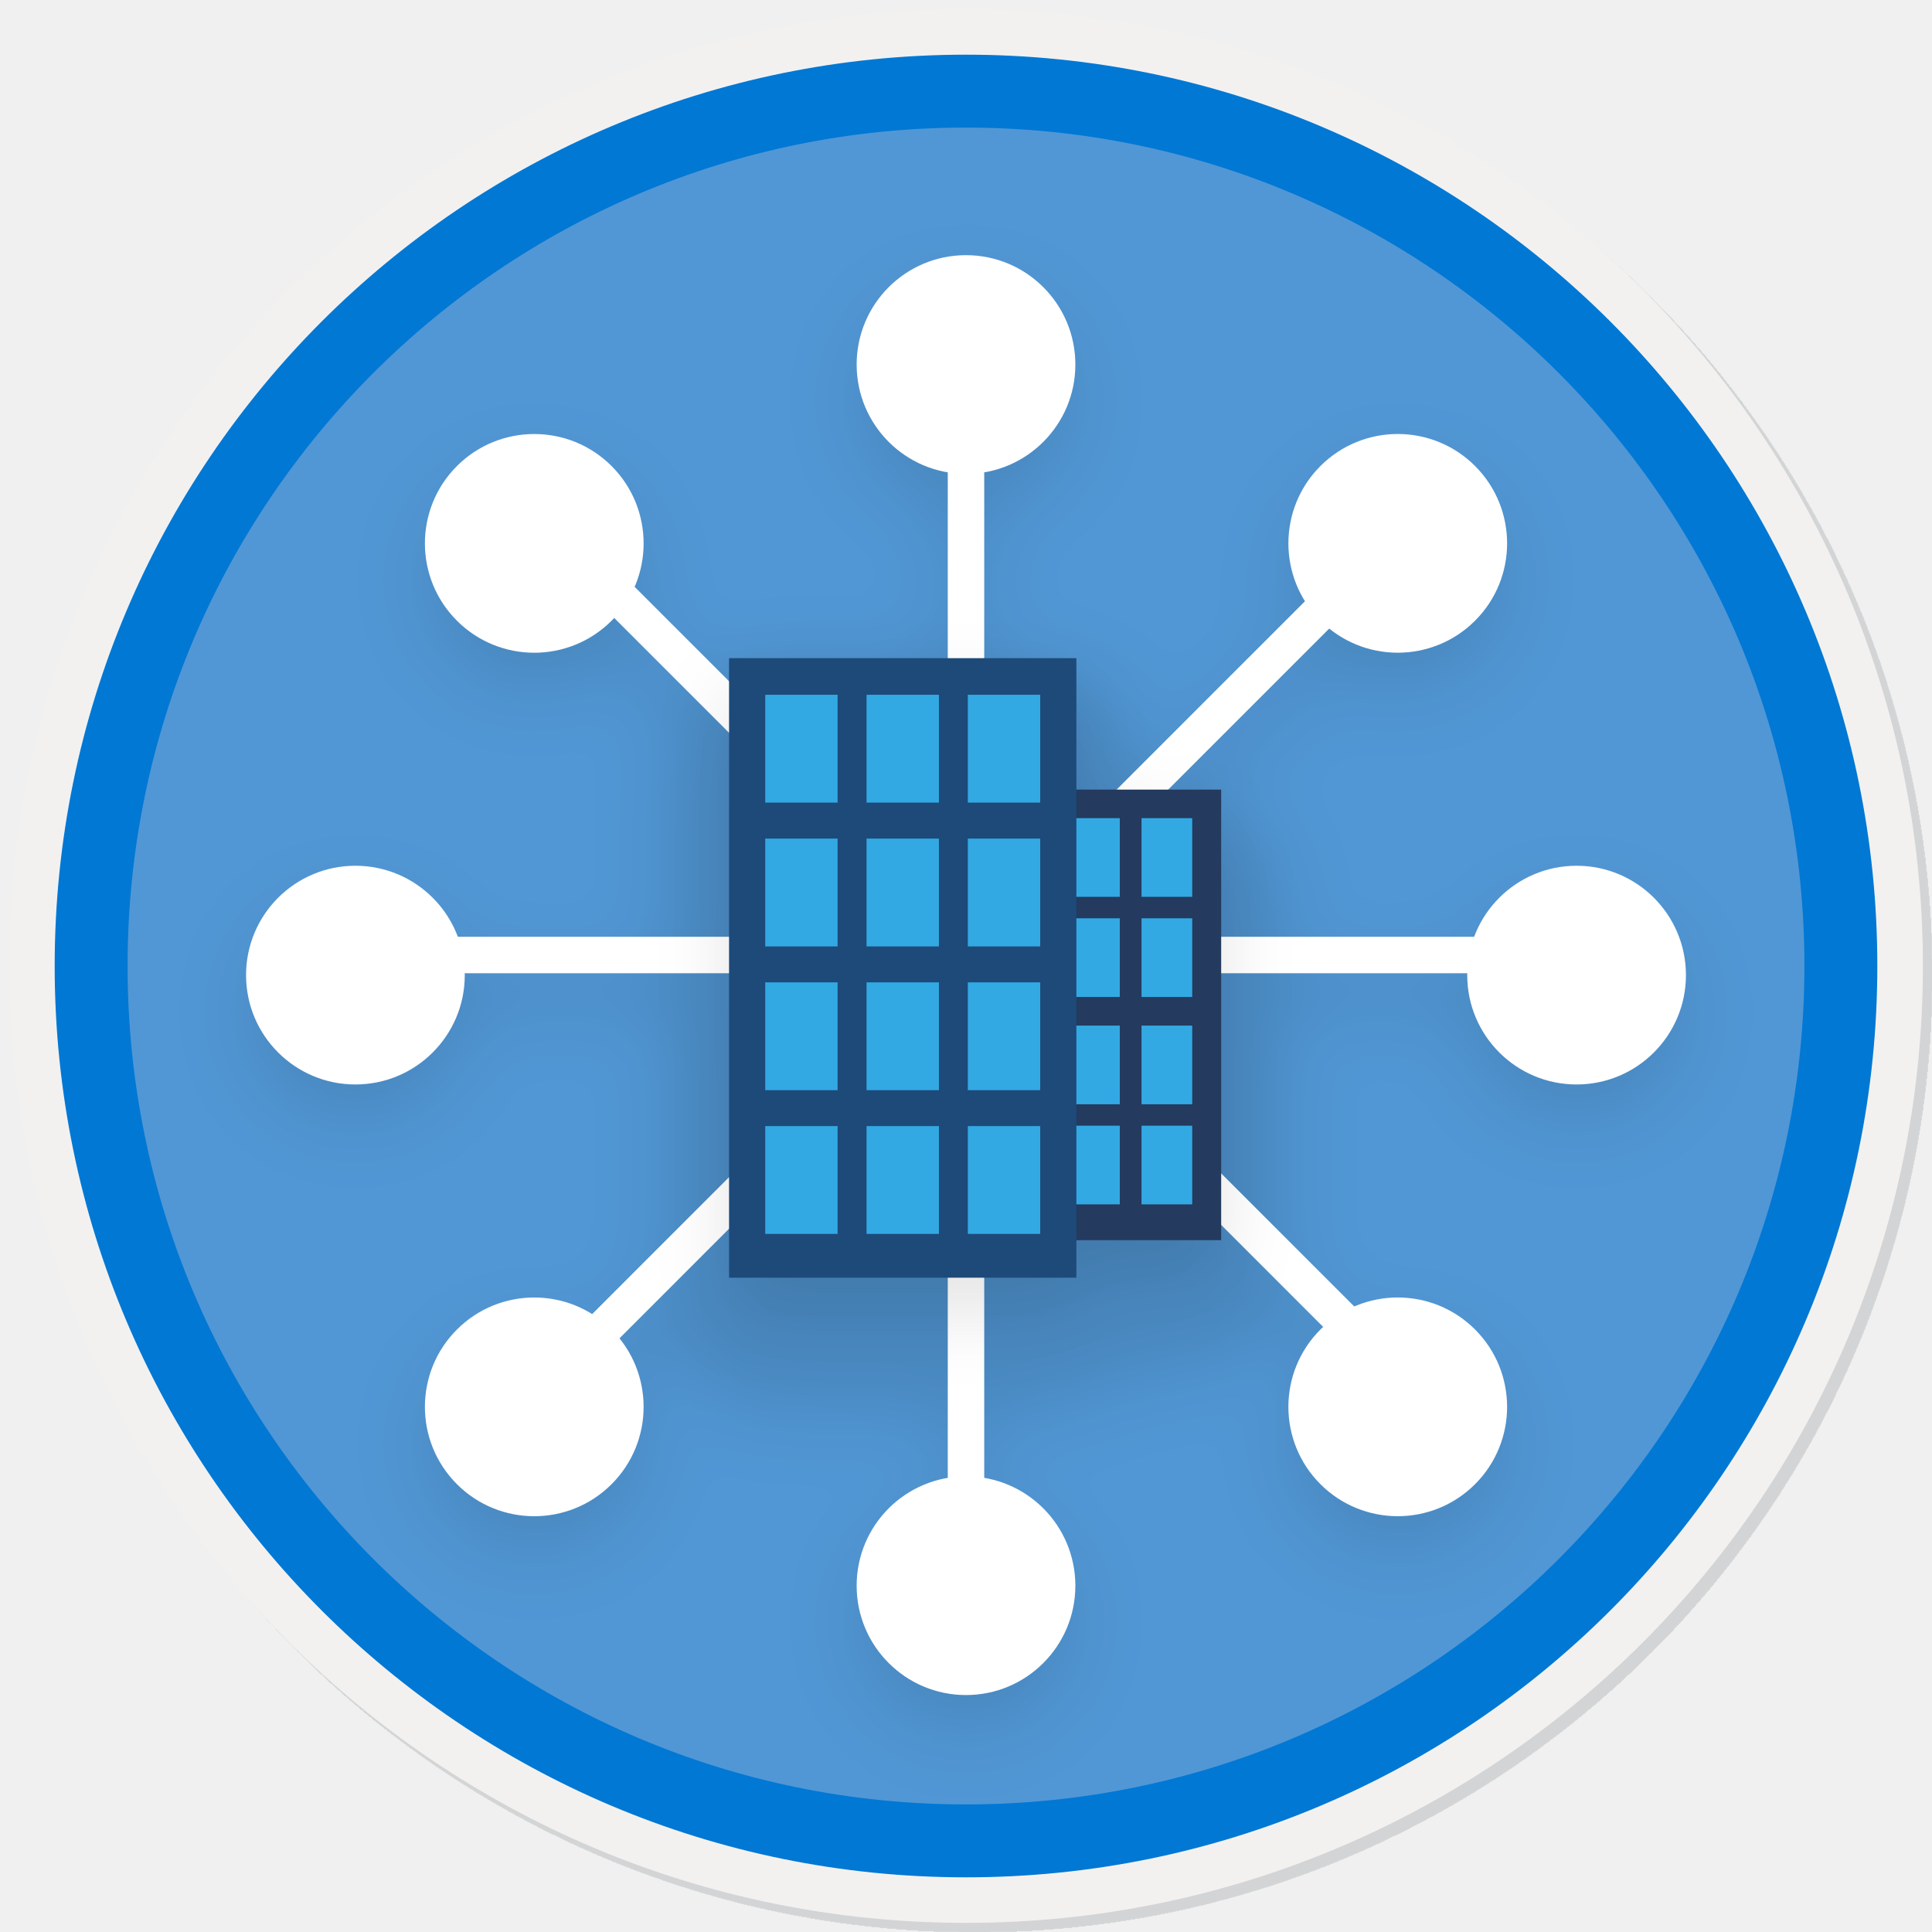
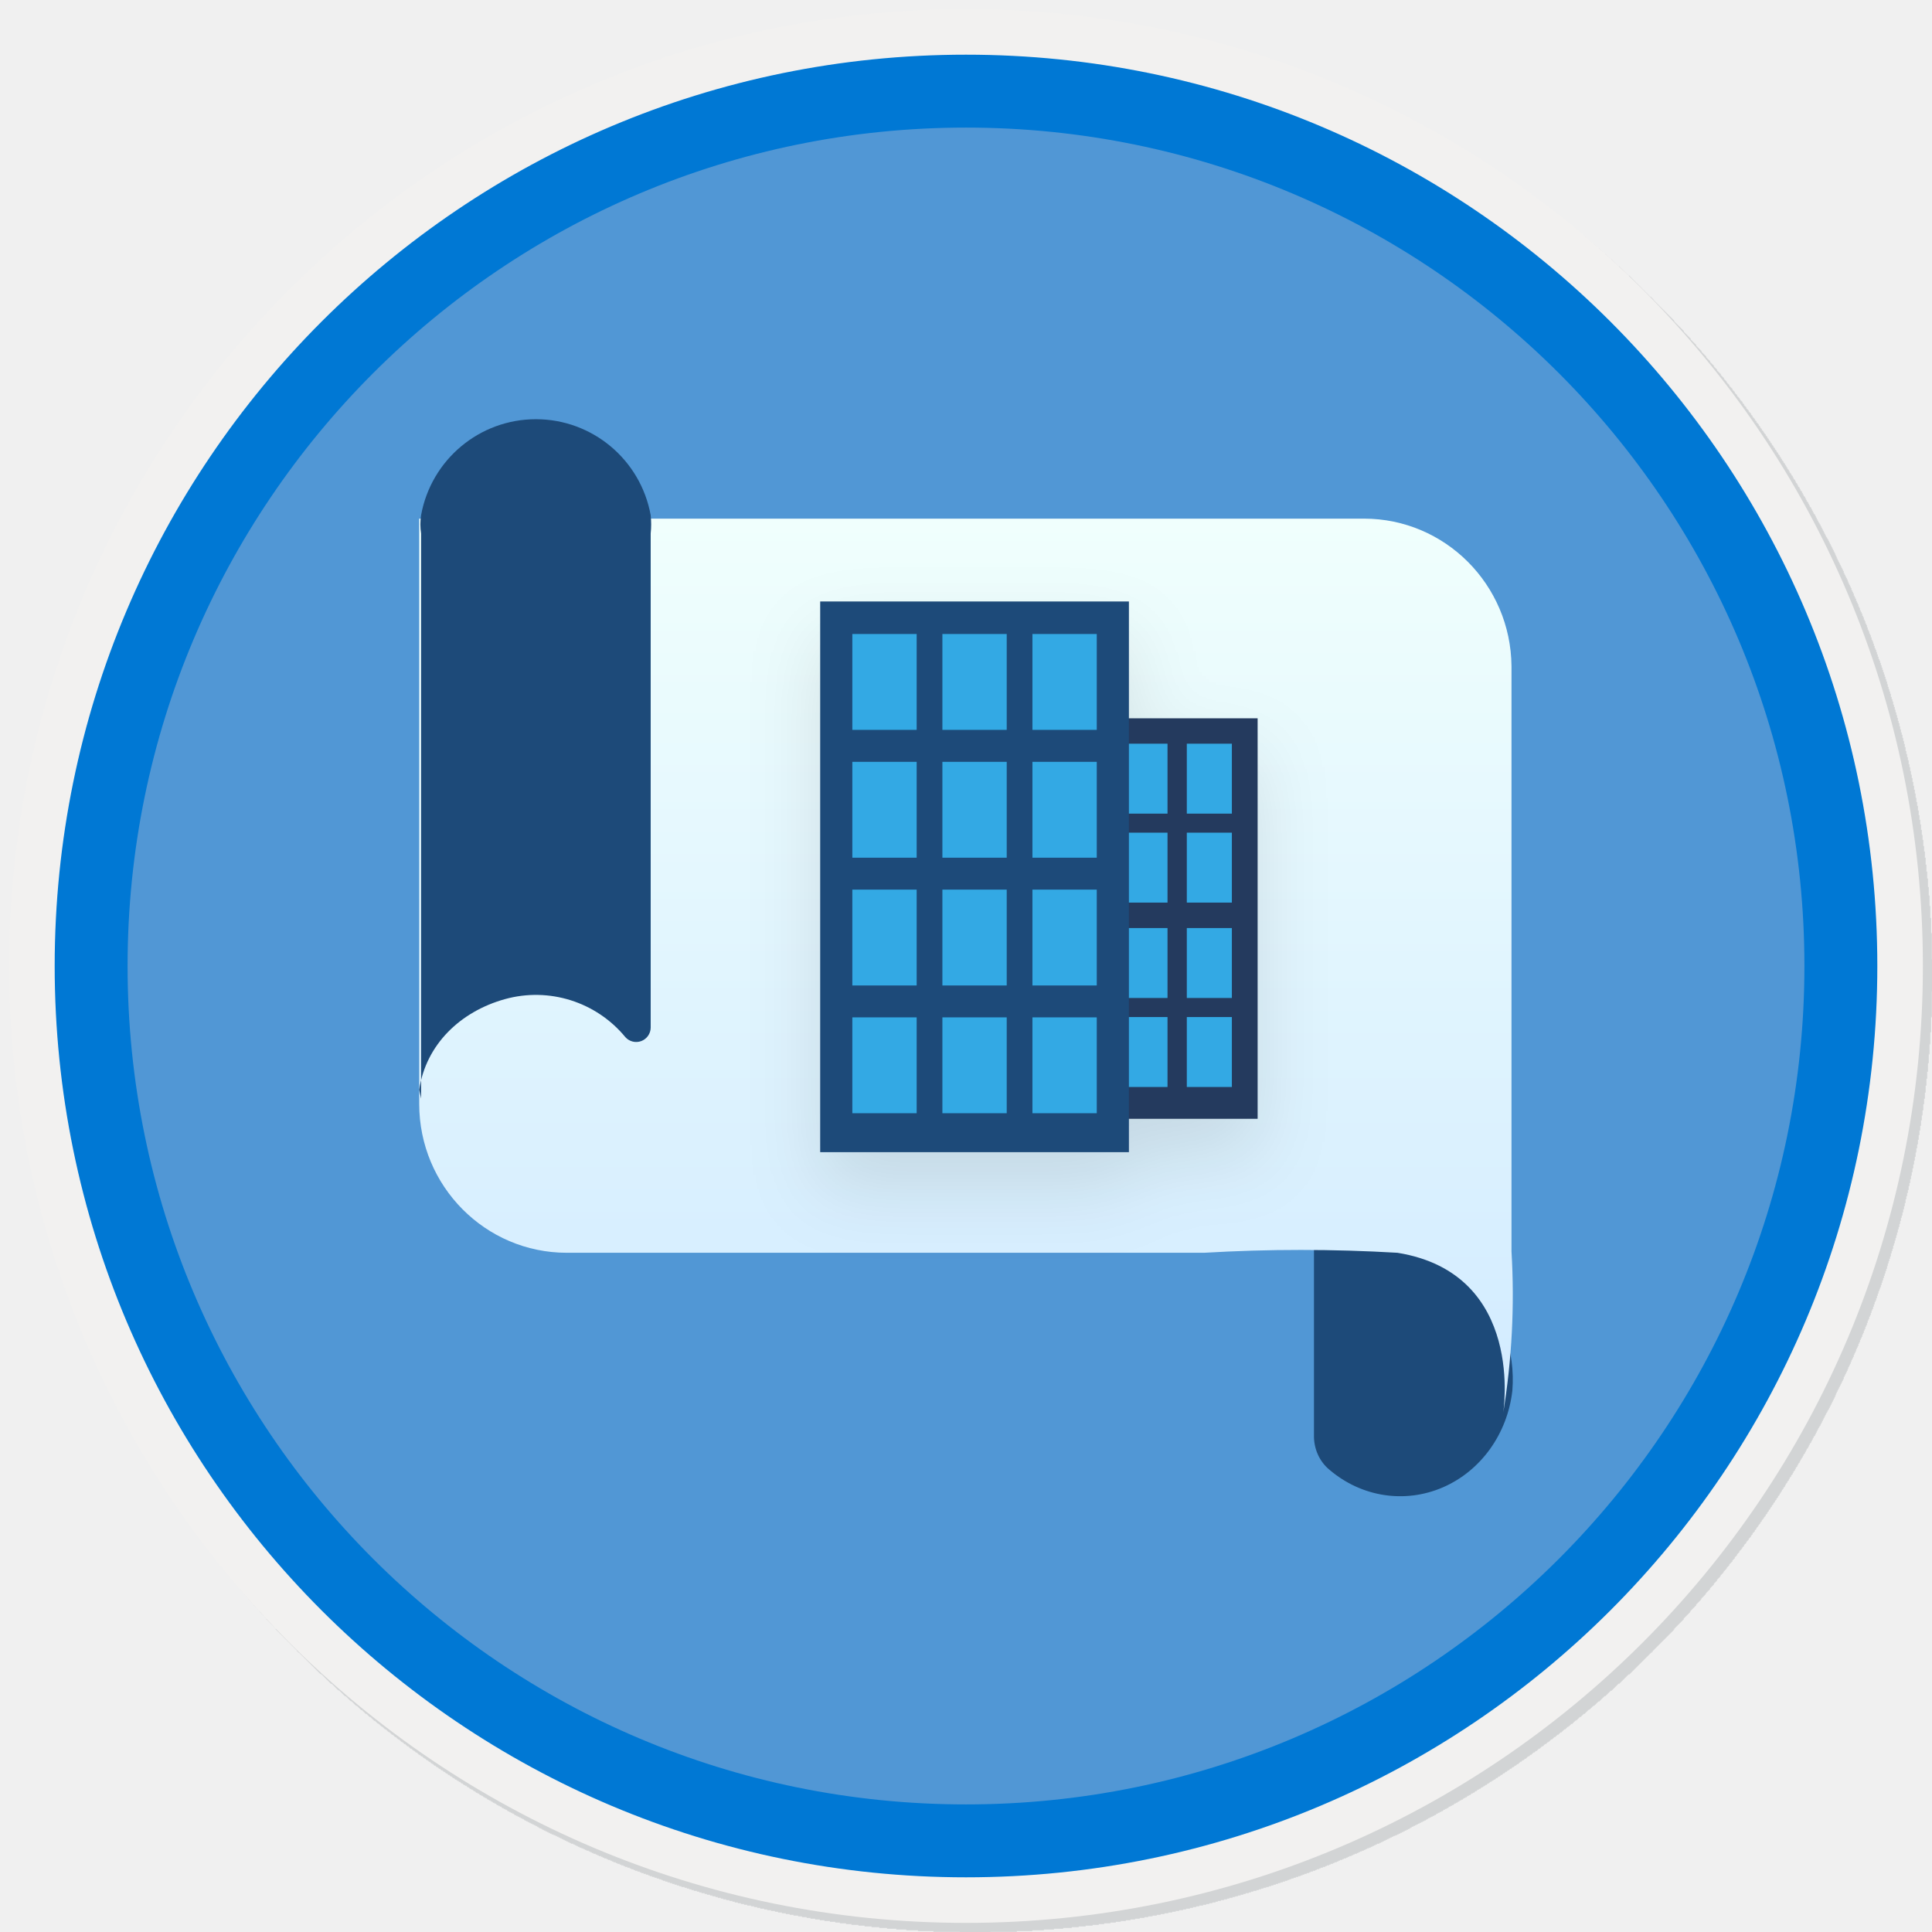
<svg xmlns="http://www.w3.org/2000/svg" width="106" height="106" viewBox="0 0 106 106" fill="none">
  <g filter="url(#filter0_d)">
    <circle cx="53" cy="53" r="49" fill="#5197D5" />
    <circle cx="53" cy="53" r="50.75" stroke="#F2F1F0" stroke-width="3.5" />
  </g>
  <circle cx="53" cy="53" r="48" stroke="#0078D4" stroke-width="4" />
+   <path d="M75.501 68.491C77.516 68.277 79.515 69.025 80.96 70.531C82.404 72.038 83.143 74.148 82.977 76.29C82.71 78.664 81.252 80.698 79.167 81.603C77.082 82.507 74.7 82.139 72.944 80.642C72.397 80.193 72.081 79.496 72.091 78.762V68.456L75.501 68.491Z" fill="#1D4A79" />
+   <path d="M82.929 36.554C82.89 32.069 79.277 28.455 74.833 28.455H23V60.564C23 65.076 26.625 68.734 31.096 68.734H39.585H66.065C69.597 68.526 73.139 68.526 76.671 68.734C83.742 69.876 82.469 77.546 82.469 77.546C82.952 74.612 83.106 71.632 82.929 68.662V36.554Z" fill="url(#paint0_linear)" />
+   <path d="M23.103 60.273L23 59.791C23.369 57.297 25.273 55.494 27.698 54.819C30.122 54.144 32.716 54.963 34.316 56.909C34.535 57.15 34.879 57.233 35.184 57.119C35.489 57.004 35.694 56.715 35.7 56.389V29.27C35.736 28.936 35.736 28.599 35.7 28.265C35.146 25.216 32.495 23 29.402 23C26.309 23 23.658 25.216 23.103 28.265C23.05 28.598 23.05 28.937 23.103 29.27V60.273Z" fill="#1D4A79" />
  <g filter="url(#filter1_d)">
-     <circle cx="53" cy="20" r="6" fill="white" />
-     <path d="M53 18.5V87.5" stroke="white" stroke-width="2" />
-     <path d="M77.395 28.605L28.605 77.396" stroke="white" stroke-width="2" />
-     <path d="M88.96 52.397L18.249 52.397" stroke="white" stroke-width="2" />
-     <path d="M78.605 77.397L28.605 27.396" stroke="white" stroke-width="2" />
-     <g filter="url(#filter2_d)">
-       <rect x="53.492" y="43.322" width="13.508" height="24.721" fill="#243A5E" />
-       <rect x="54.685" y="44.889" width="2.781" height="4.316" fill="#ECF0F1" />
-       <rect x="58.657" y="44.889" width="2.781" height="4.316" fill="#33A9E4" />
-       <rect x="62.63" y="44.889" width="2.781" height="4.316" fill="#33A9E4" />
-       <rect x="54.685" y="50.383" width="2.781" height="4.316" fill="#ECF0F1" />
-       <rect x="58.657" y="50.383" width="2.781" height="4.316" fill="#33A9E4" />
-       <rect x="62.63" y="50.383" width="2.781" height="4.316" fill="#33A9E4" />
-       <rect x="54.685" y="56.27" width="2.781" height="4.316" fill="#ECF0F1" />
-       <rect x="58.657" y="56.27" width="2.781" height="4.316" fill="#33A9E4" />
-       <rect x="62.63" y="56.27" width="2.781" height="4.316" fill="#33A9E4" />
-       <rect x="54.685" y="61.762" width="2.781" height="4.316" fill="#ECF0F1" />
-       <rect x="58.657" y="61.762" width="2.781" height="4.316" fill="#33A9E4" />
-       <rect x="62.63" y="61.762" width="2.781" height="4.316" fill="#33A9E4" />
-       <rect x="40" y="36.111" width="19.056" height="33.991" fill="#1D4A79" />
-       <rect x="41.985" y="38.119" width="3.97" height="5.916" fill="#33A9E4" />
-       <rect x="47.544" y="38.119" width="3.97" height="5.916" fill="#33A9E4" />
-       <rect x="53.101" y="38.119" width="3.97" height="5.916" fill="#33A9E4" />
-       <rect x="41.985" y="46.01" width="3.97" height="5.916" fill="#33A9E4" />
-       <rect x="47.544" y="46.01" width="3.97" height="5.916" fill="#33A9E4" />
-       <rect x="53.101" y="46.01" width="3.97" height="5.916" fill="#33A9E4" />
-       <rect x="41.985" y="53.897" width="3.97" height="5.916" fill="#33A9E4" />
-       <rect x="47.544" y="53.897" width="3.97" height="5.916" fill="#33A9E4" />
-       <rect x="53.101" y="53.897" width="3.97" height="5.916" fill="#33A9E4" />
-       <rect x="41.985" y="61.783" width="3.97" height="5.916" fill="#33A9E4" />
-       <rect x="47.544" y="61.783" width="3.97" height="5.916" fill="#33A9E4" />
-       <rect x="53.101" y="61.783" width="3.97" height="5.916" fill="#33A9E4" />
-     </g>
-     <circle cx="53" cy="87" r="6" fill="white" />
-     <circle cx="76.688" cy="29.811" r="6" transform="rotate(45 76.688 29.8115)" fill="white" />
-     <circle cx="29.312" cy="77.188" r="6" transform="rotate(45 29.312 77.1884)" fill="white" />
-     <circle cx="86.5" cy="53.5" r="6" transform="rotate(90 86.5 53.5)" fill="white" />
-     <circle cx="19.5" cy="53.5" r="6" transform="rotate(90 19.5 53.5)" fill="white" />
-     <circle cx="76.688" cy="77.188" r="6" transform="rotate(135 76.6881 77.1875)" fill="white" />
-     <circle cx="29.312" cy="29.812" r="6" transform="rotate(135 29.3121 29.8125)" fill="white" />
+     <rect x="56.993" y="39.41" width="12.007" height="21.974" fill="#243A5E" />
+     <rect x="58.053" y="40.803" width="2.472" height="3.837" fill="#ECF0F1" />
+     <rect x="61.584" y="40.803" width="2.472" height="3.837" fill="#33A9E4" />
+     <rect x="65.115" y="40.803" width="2.472" height="3.837" fill="#33A9E4" />
+     <rect x="58.053" y="45.685" width="2.472" height="3.837" fill="#ECF0F1" />
+     <rect x="61.584" y="45.685" width="2.472" height="3.837" fill="#33A9E4" />
+     <rect x="65.115" y="45.685" width="2.472" height="3.837" fill="#33A9E4" />
+     <rect x="58.053" y="50.918" width="2.472" height="3.837" fill="#ECF0F1" />
+     <rect x="61.584" y="50.918" width="2.472" height="3.837" fill="#33A9E4" />
+     <rect x="65.115" y="50.918" width="2.472" height="3.837" fill="#33A9E4" />
+     <rect x="58.053" y="55.801" width="2.472" height="3.837" fill="#ECF0F1" />
+     <rect x="61.584" y="55.801" width="2.472" height="3.837" fill="#33A9E4" />
+     <rect x="65.115" y="55.801" width="2.472" height="3.837" fill="#33A9E4" />
+     <rect x="45" y="33" width="16.938" height="30.214" fill="#1D4A79" />
+     <rect x="46.764" y="34.785" width="3.529" height="5.259" fill="#33A9E4" />
+     <rect x="51.705" y="34.785" width="3.529" height="5.259" fill="#33A9E4" />
+     <rect x="56.645" y="34.785" width="3.529" height="5.259" fill="#33A9E4" />
+     <rect x="46.764" y="41.799" width="3.529" height="5.259" fill="#33A9E4" />
+     <rect x="51.705" y="41.799" width="3.529" height="5.259" fill="#33A9E4" />
+     <rect x="56.645" y="41.799" width="3.529" height="5.259" fill="#33A9E4" />
+     <rect x="46.764" y="48.809" width="3.529" height="5.259" fill="#33A9E4" />
+     <rect x="51.705" y="48.809" width="3.529" height="5.259" fill="#33A9E4" />
+     <rect x="56.645" y="48.809" width="3.529" height="5.259" fill="#33A9E4" />
+     <rect x="46.764" y="55.818" width="3.529" height="5.259" fill="#33A9E4" />
+     <rect x="51.705" y="55.818" width="3.529" height="5.259" fill="#33A9E4" />
+     <rect x="56.645" y="55.818" width="3.529" height="5.259" fill="#33A9E4" />
  </g>
  <defs>
    <filter id="filter0_d" x="0.5" y="0.5" width="105.5" height="105.5" filterUnits="userSpaceOnUse" color-interpolation-filters="sRGB">
      <feFlood flood-opacity="0" result="BackgroundImageFix" />
      <feColorMatrix in="SourceAlpha" type="matrix" values="0 0 0 0 0 0 0 0 0 0 0 0 0 0 0 0 0 0 127 0" />
      <feOffset dx="0.5" dy="0.5" />
      <feColorMatrix type="matrix" values="0 0 0 0 0.824 0 0 0 0 0.831 0 0 0 0 0.835 0 0 0 1 0" />
      <feBlend mode="normal" in2="BackgroundImageFix" result="effect1_dropShadow" />
      <feBlend mode="normal" in="SourceGraphic" in2="effect1_dropShadow" result="shape" />
    </filter>
-     <filter id="filter1_d" x="9.5" y="12" width="87" height="87" filterUnits="userSpaceOnUse" color-interpolation-filters="sRGB">
+     <filter id="filter1_d" x="41" y="31" width="32" height="38.214" filterUnits="userSpaceOnUse" color-interpolation-filters="sRGB">
      <feFlood flood-opacity="0" result="BackgroundImageFix" />
      <feColorMatrix in="SourceAlpha" type="matrix" values="0 0 0 0 0 0 0 0 0 0 0 0 0 0 0 0 0 0 127 0" />
      <feOffset dy="2" />
      <feGaussianBlur stdDeviation="2" />
      <feColorMatrix type="matrix" values="0 0 0 0 0 0 0 0 0 0 0 0 0 0 0 0 0 0 0.1 0" />
      <feBlend mode="normal" in2="BackgroundImageFix" result="effect1_dropShadow" />
      <feBlend mode="normal" in="SourceGraphic" in2="effect1_dropShadow" result="shape" />
    </filter>
-     <filter id="filter2_d" x="36" y="34.111" width="35" height="41.991" filterUnits="userSpaceOnUse" color-interpolation-filters="sRGB">
-       <feFlood flood-opacity="0" result="BackgroundImageFix" />
-       <feColorMatrix in="SourceAlpha" type="matrix" values="0 0 0 0 0 0 0 0 0 0 0 0 0 0 0 0 0 0 127 0" />
-       <feOffset dy="2" />
-       <feGaussianBlur stdDeviation="2" />
-       <feColorMatrix type="matrix" values="0 0 0 0 0 0 0 0 0 0 0 0 0 0 0 0 0 0 0.1 0" />
-       <feBlend mode="normal" in2="BackgroundImageFix" result="effect1_dropShadow" />
-       <feBlend mode="normal" in="SourceGraphic" in2="effect1_dropShadow" result="shape" />
-     </filter>
+     <linearGradient id="paint0_linear" x1="83" y1="77.546" x2="83" y2="28.455" gradientUnits="userSpaceOnUse">
+       <stop stop-color="#D2EBFF" />
+       <stop offset="1" stop-color="#F0FFFD" />
+     </linearGradient>
  </defs>
</svg>
